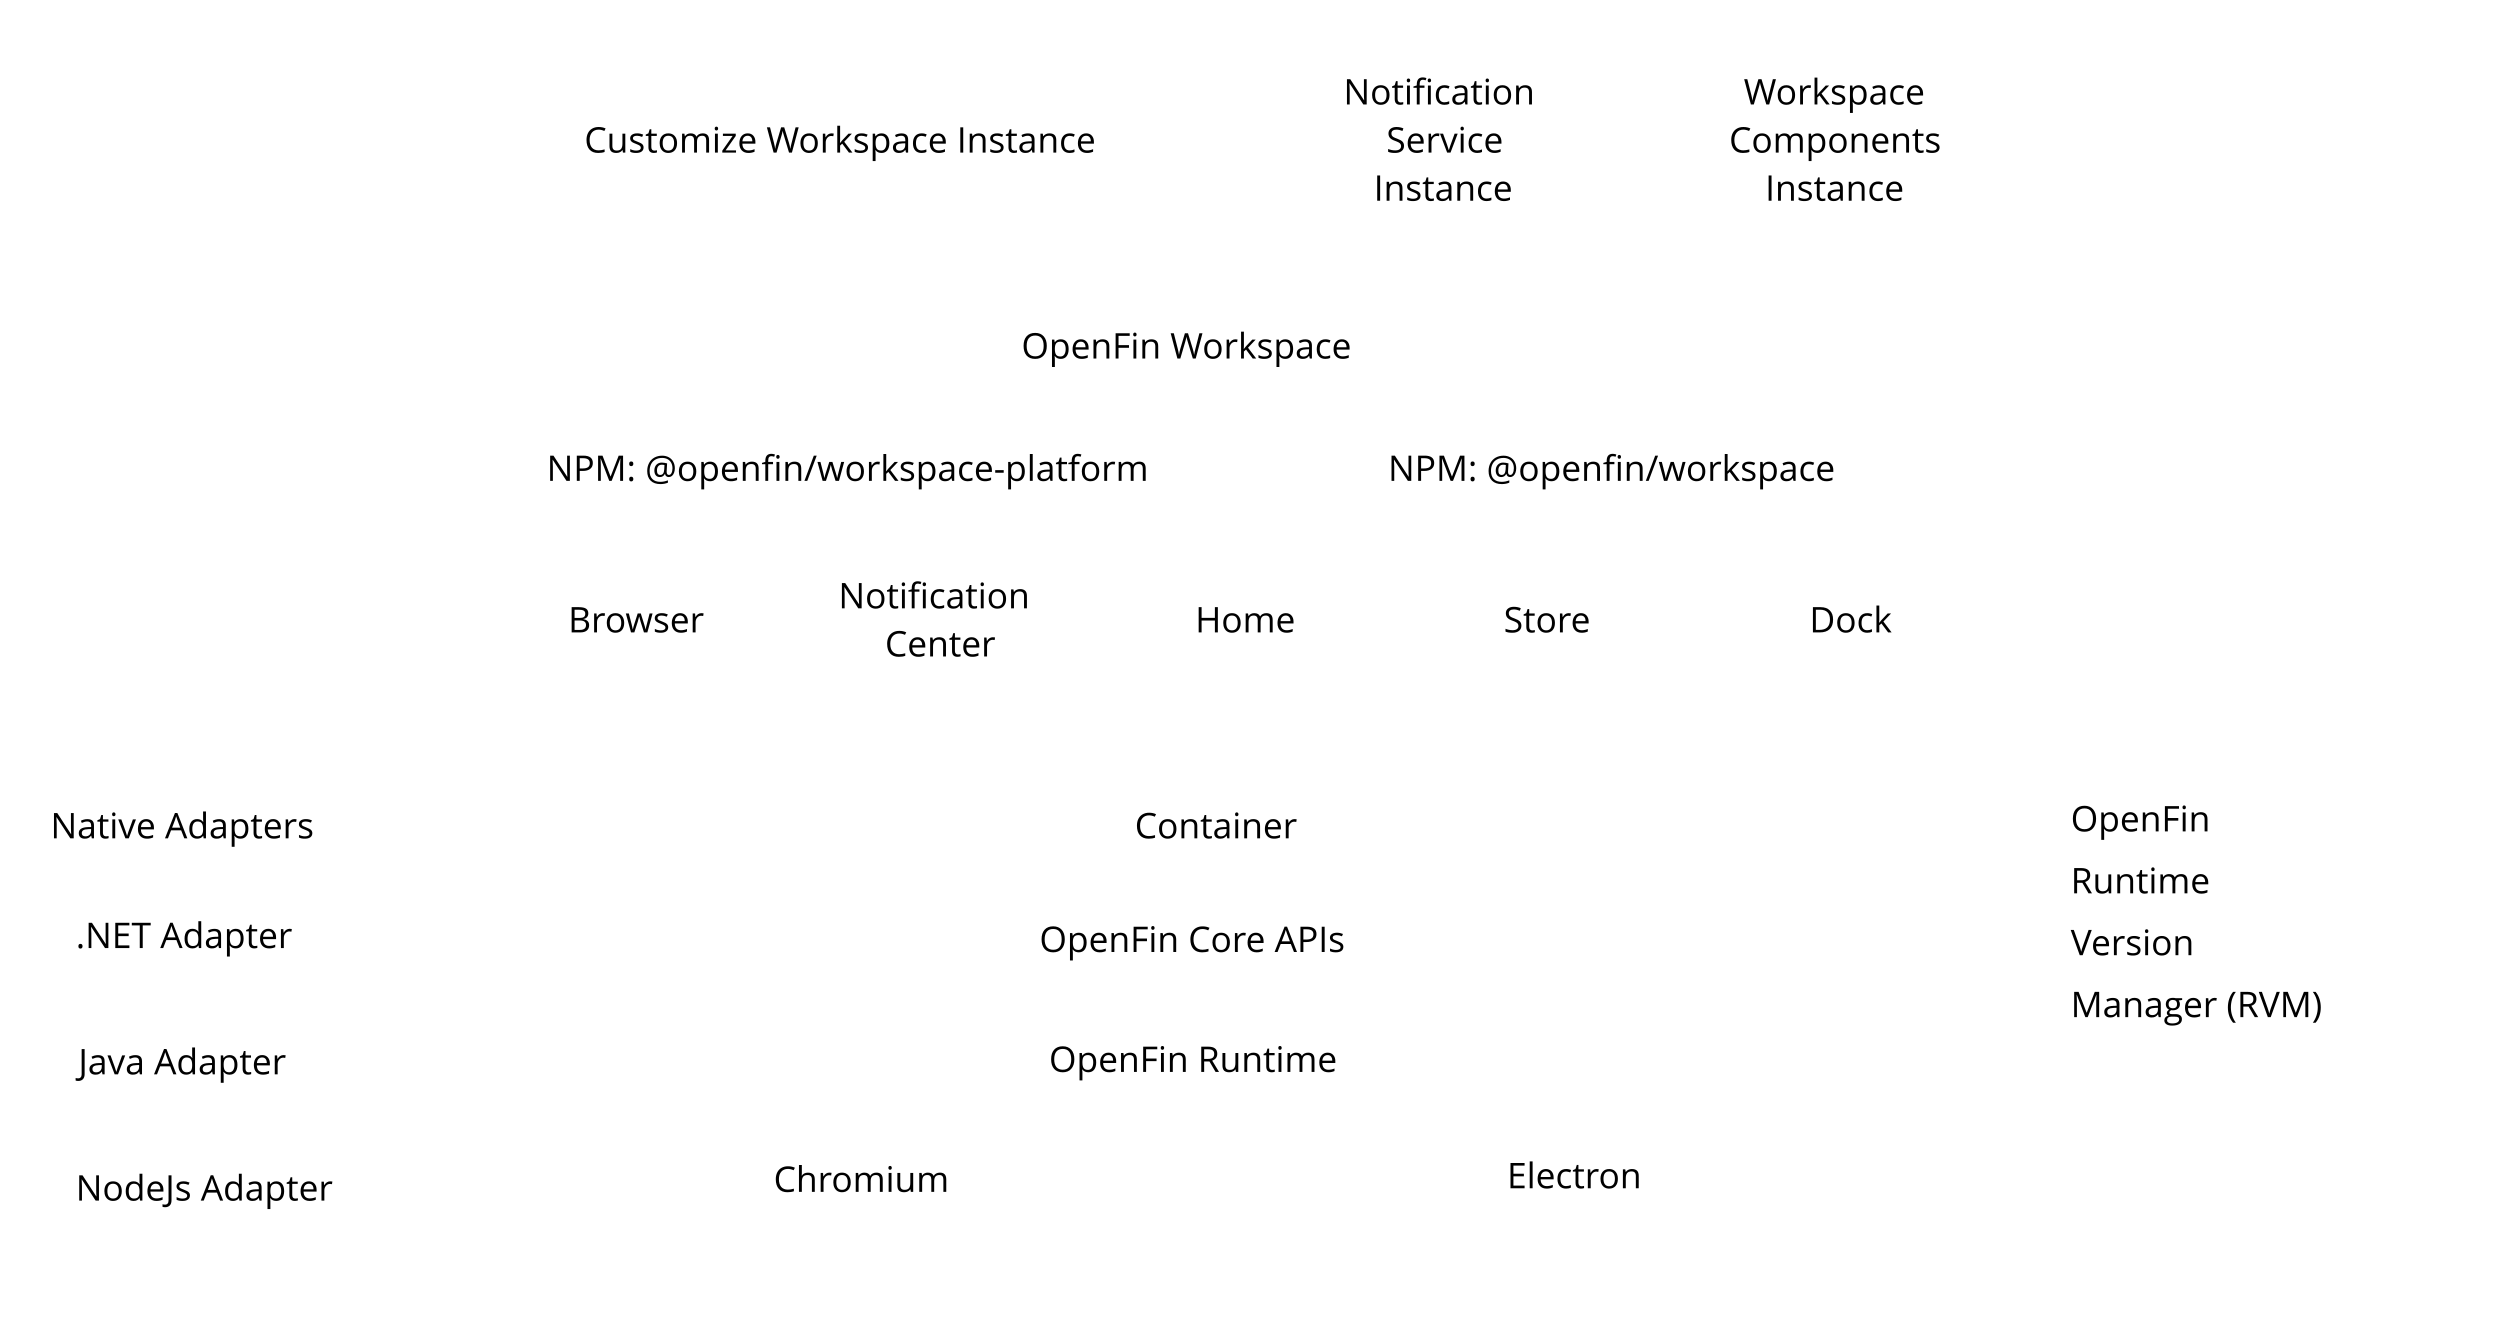
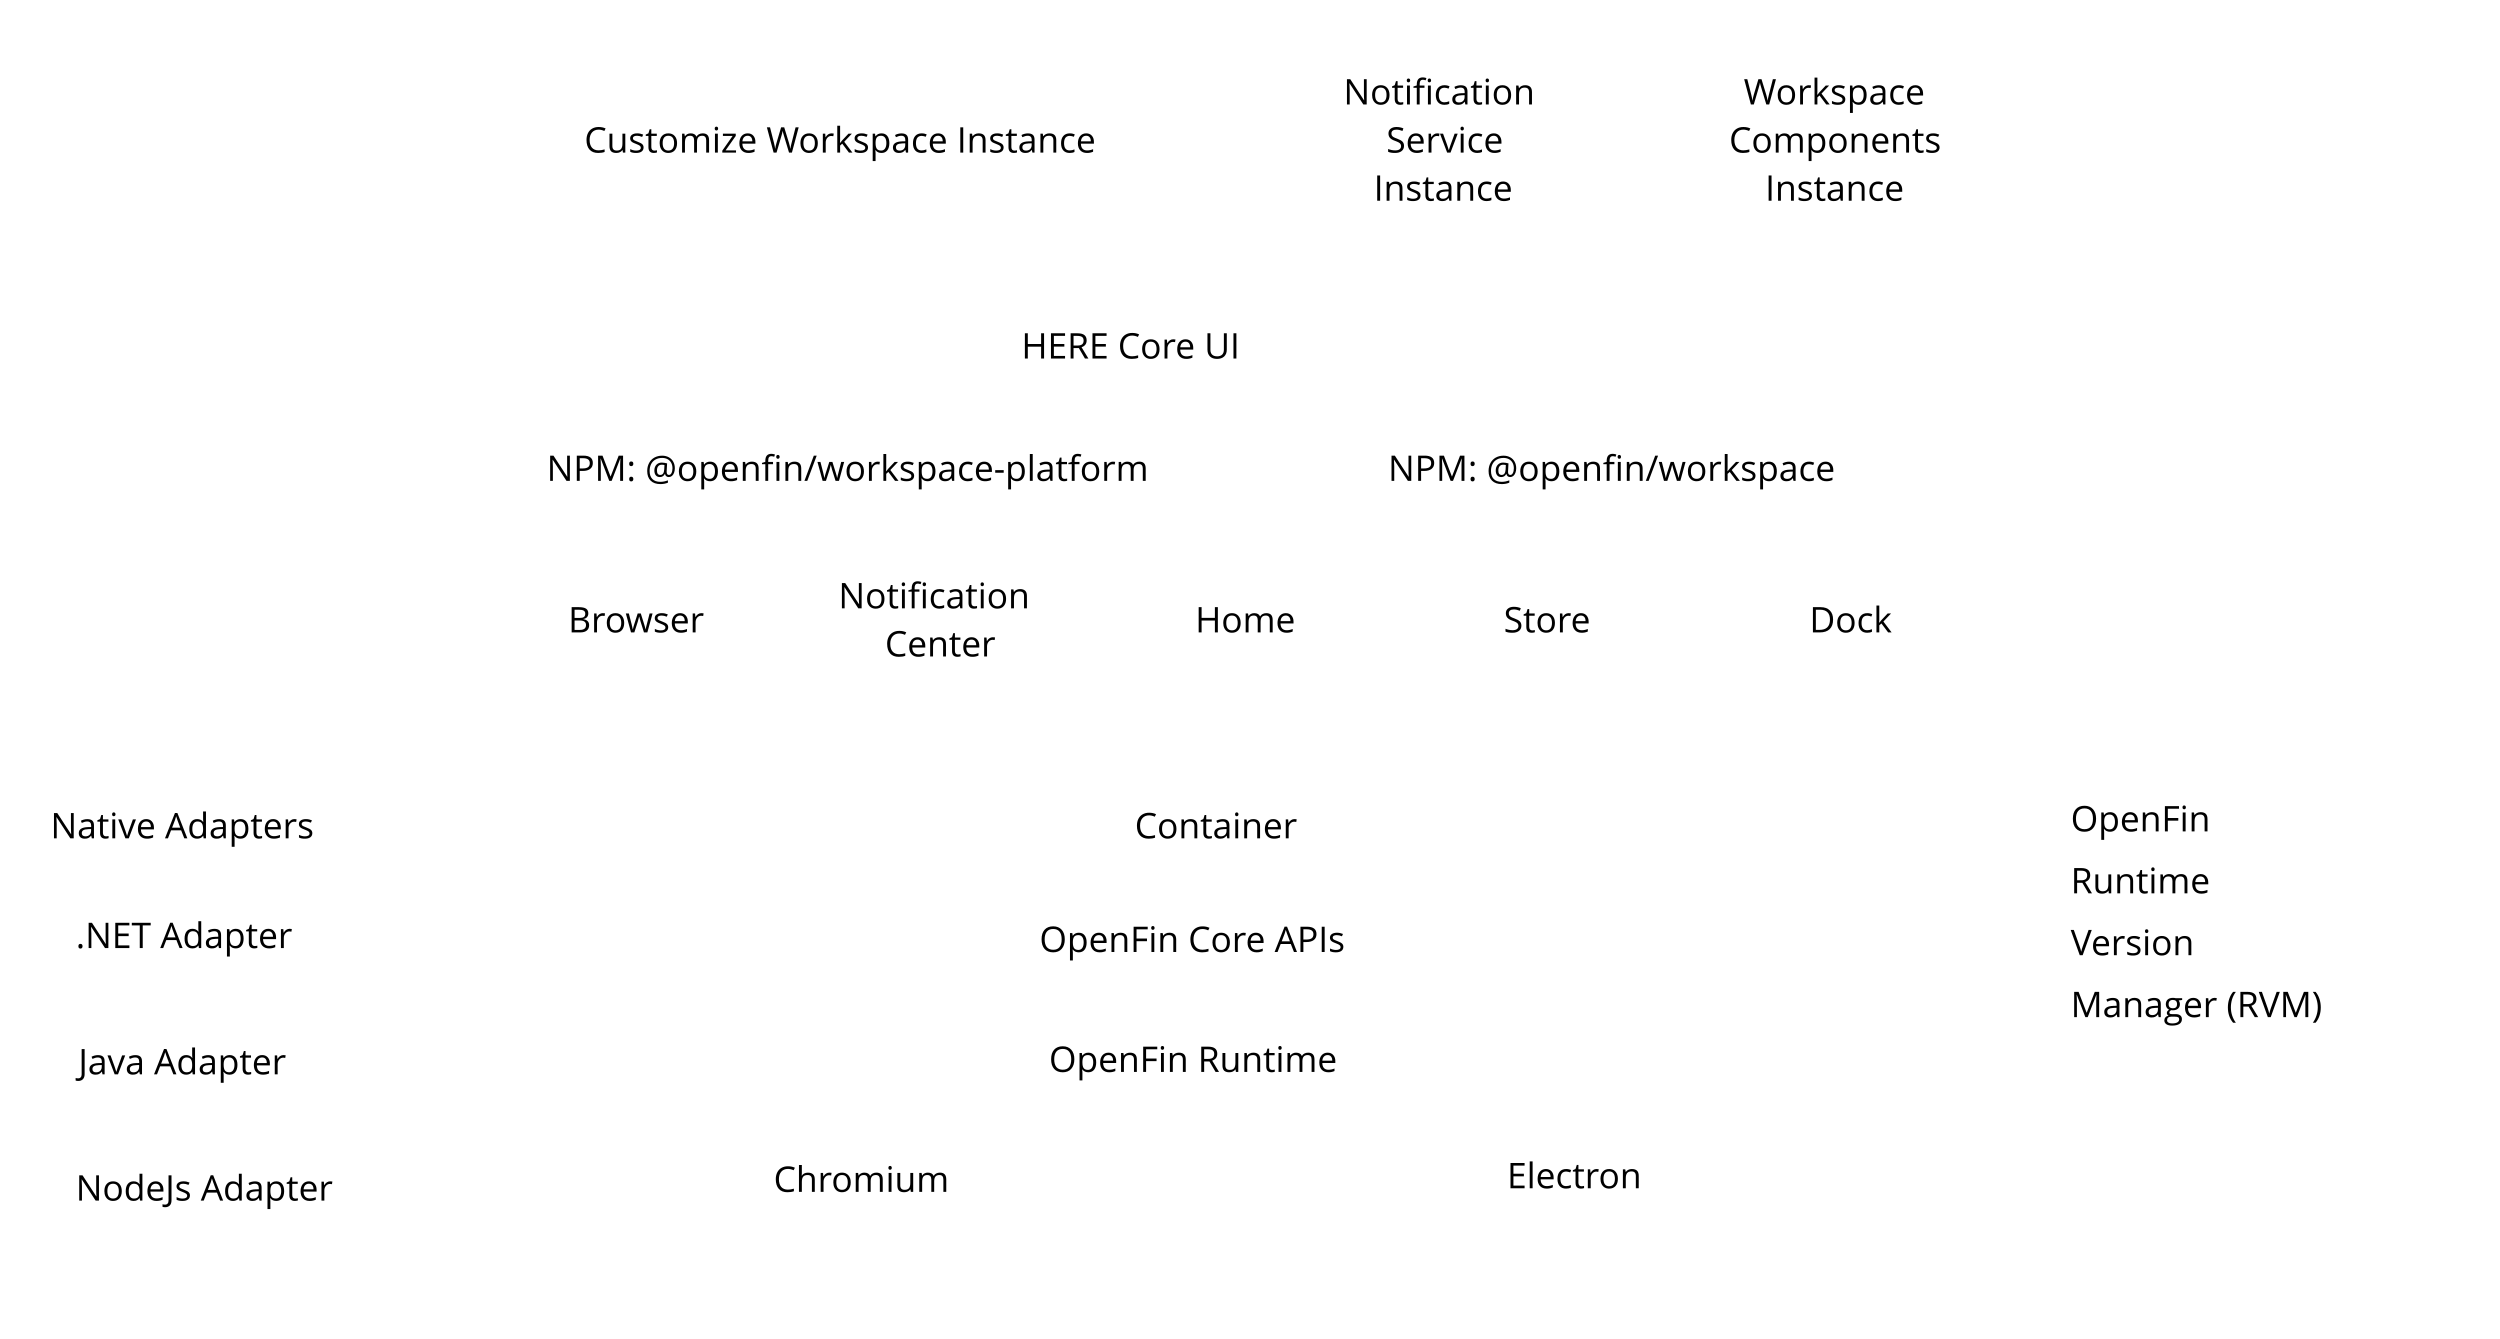
<svg xmlns="http://www.w3.org/2000/svg" style="isolation:isolate" viewBox="0 0 990 530" width="990pt" height="530pt" version="1.1" id="svg305">
  <defs id="defs12">
    <defs id="defs105" />
    <defs id="defs114" />
    <defs id="defs123" />
    <defs id="defs132" />
    <defs id="defs141" />
    <defs id="defs150" />
    <defs id="defs159" />
    <defs id="defs168" />
    <defs id="defs181" />
    <defs id="defs194" />
    <defs id="defs203" />
    <defs id="defs214" />
    <defs id="defs223" />
    <defs id="defs232" />
    <defs id="defs241" />
    <defs id="defs250" />
    <defs id="defs259" />
    <defs id="defs274" />
    <defs id="defs283" />
    <defs id="defs292" />
    <defs id="defs301" />
    <clipPath clipPathUnits="userSpaceOnUse" id="clipPath572">
      <g id="g576">
        <rect width="990" height="530" id="rect574" x="0" y="0" />
      </g>
    </clipPath>
    <clipPath clipPathUnits="userSpaceOnUse" id="clipPath578">
      <g id="g582">
        <rect width="990" height="530" id="rect580" x="0" y="0" />
      </g>
    </clipPath>
    <clipPath clipPathUnits="userSpaceOnUse" id="clipPath584">
      <g id="g588">
        <rect width="990" height="530" id="rect586" x="0" y="0" />
      </g>
    </clipPath>
    <clipPath clipPathUnits="userSpaceOnUse" id="clipPath590">
      <g id="g594">
        <rect width="990" height="530" id="rect592" x="0" y="0" />
      </g>
    </clipPath>
    <clipPath clipPathUnits="userSpaceOnUse" id="clipPath596">
      <g id="g600">
        <rect width="990" height="530" id="rect598" x="0" y="0" />
      </g>
    </clipPath>
    <clipPath clipPathUnits="userSpaceOnUse" id="clipPath602">
      <g id="g606">
        <rect width="990" height="530" id="rect604" x="0" y="0" />
      </g>
    </clipPath>
    <clipPath clipPathUnits="userSpaceOnUse" id="clipPath608">
      <g id="g612">
        <rect width="990" height="530" id="rect610" x="0" y="0" />
      </g>
    </clipPath>
    <clipPath clipPathUnits="userSpaceOnUse" id="clipPath614">
      <g id="g618">
        <rect width="990" height="530" id="rect616" x="0" y="0" />
      </g>
    </clipPath>
    <clipPath clipPathUnits="userSpaceOnUse" id="clipPath620">
      <g id="g624">
        <rect width="990" height="530" id="rect622" x="0" y="0" />
      </g>
    </clipPath>
    <clipPath clipPathUnits="userSpaceOnUse" id="clipPath626">
      <g id="g630">
        <rect width="990" height="530" id="rect628" x="0" y="0" />
      </g>
    </clipPath>
    <clipPath clipPathUnits="userSpaceOnUse" id="clipPath632">
      <g id="g636">
        <rect width="990" height="530" id="rect634" x="0" y="0" />
      </g>
    </clipPath>
    <clipPath clipPathUnits="userSpaceOnUse" id="clipPath638">
      <g id="g642">
        <rect width="990" height="530" id="rect640" x="0" y="0" />
      </g>
    </clipPath>
    <clipPath clipPathUnits="userSpaceOnUse" id="clipPath644">
      <g id="g648">
        <rect width="990" height="530" id="rect646" x="0" y="0" />
      </g>
    </clipPath>
    <clipPath clipPathUnits="userSpaceOnUse" id="clipPath650">
      <g id="g654">
        <rect width="990" height="530" id="rect652" x="0" y="0" />
      </g>
    </clipPath>
    <clipPath clipPathUnits="userSpaceOnUse" id="clipPath656">
      <g id="g660">
        <rect width="990" height="530" id="rect658" x="0" y="0" />
      </g>
    </clipPath>
    <clipPath clipPathUnits="userSpaceOnUse" id="clipPath662">
      <g id="g666">
        <rect width="990" height="530" id="rect664" x="0" y="0" />
      </g>
    </clipPath>
    <clipPath clipPathUnits="userSpaceOnUse" id="clipPath668">
      <g id="g672">
        <rect width="990" height="530" id="rect670" x="0" y="0" />
      </g>
    </clipPath>
    <clipPath clipPathUnits="userSpaceOnUse" id="clipPath674">
      <g id="g678">
        <rect width="990" height="530" id="rect676" x="0" y="0" />
      </g>
    </clipPath>
    <clipPath clipPathUnits="userSpaceOnUse" id="clipPath680">
      <g id="g684">
        <rect width="990" height="530" id="rect682" x="0" y="0" />
      </g>
    </clipPath>
    <clipPath clipPathUnits="userSpaceOnUse" id="clipPath686">
      <g id="g690">
        <rect width="990" height="530" id="rect688" x="0" y="0" />
      </g>
    </clipPath>
    <clipPath clipPathUnits="userSpaceOnUse" id="clipPath692">
      <g id="g696">
        <rect width="990" height="530" id="rect694" x="0" y="0" />
      </g>
    </clipPath>
    <clipPath clipPathUnits="userSpaceOnUse" id="clipPath698">
      <g id="g702">
        <rect width="990" height="530" id="rect700" x="0" y="0" />
      </g>
    </clipPath>
    <clipPath clipPathUnits="userSpaceOnUse" id="clipPath704">
      <g id="g708">
        <rect width="990" height="530" id="rect706" x="0" y="0" />
      </g>
    </clipPath>
    <clipPath clipPathUnits="userSpaceOnUse" id="clipPath710">
      <g id="g714">
        <rect width="990" height="530" id="rect712" x="0" y="0" />
      </g>
    </clipPath>
    <clipPath clipPathUnits="userSpaceOnUse" id="clipPath716">
      <g id="g720">
        <rect width="990" height="530" id="rect718" x="0" y="0" />
      </g>
    </clipPath>
    <clipPath clipPathUnits="userSpaceOnUse" id="clipPath722">
      <g id="g726">
        <rect width="990" height="530" id="rect724" x="0" y="0" />
      </g>
    </clipPath>
    <clipPath clipPathUnits="userSpaceOnUse" id="clipPath728">
      <g id="g732">
        <rect width="990" height="530" id="rect730" x="0" y="0" />
      </g>
    </clipPath>
    <clipPath clipPathUnits="userSpaceOnUse" id="clipPath734">
      <g id="g738">
        <rect width="990" height="530" id="rect736" x="0" y="0" />
      </g>
    </clipPath>
    <clipPath clipPathUnits="userSpaceOnUse" id="clipPath740">
      <g id="g744">
        <rect width="990" height="530" id="rect742" x="0" y="0" />
      </g>
    </clipPath>
    <clipPath clipPathUnits="userSpaceOnUse" id="clipPath746">
      <g id="g750">
        <rect width="990" height="530" id="rect748" x="0" y="0" />
      </g>
    </clipPath>
    <clipPath clipPathUnits="userSpaceOnUse" id="clipPath752">
      <g id="g756">
        <rect width="990" height="530" id="rect754" x="0" y="0" />
      </g>
    </clipPath>
    <clipPath clipPathUnits="userSpaceOnUse" id="clipPath758">
      <g id="g762">
        <rect width="990" height="530" id="rect760" x="0" y="0" />
      </g>
    </clipPath>
    <clipPath clipPathUnits="userSpaceOnUse" id="clipPath764">
      <g id="g768">
        <rect width="990" height="530" id="rect766" x="0" y="0" />
      </g>
    </clipPath>
    <clipPath clipPathUnits="userSpaceOnUse" id="clipPath770">
      <g id="g774">
        <rect width="990" height="530" id="rect772" x="0" y="0" />
      </g>
    </clipPath>
    <clipPath clipPathUnits="userSpaceOnUse" id="clipPath776">
      <g id="g780">
        <rect width="990" height="530" id="rect778" x="0" y="0" />
      </g>
    </clipPath>
    <clipPath clipPathUnits="userSpaceOnUse" id="clipPath782">
      <g id="g786">
        <rect width="990" height="530" id="rect784" x="0" y="0" />
      </g>
    </clipPath>
    <clipPath clipPathUnits="userSpaceOnUse" id="clipPath788">
      <g id="g792">
        <rect width="990" height="530" id="rect790" x="0" y="0" />
      </g>
    </clipPath>
    <clipPath clipPathUnits="userSpaceOnUse" id="clipPath794">
      <g id="g798">
        <rect width="990" height="530" id="rect796" x="0" y="0" />
      </g>
    </clipPath>
    <clipPath clipPathUnits="userSpaceOnUse" id="clipPath800">
      <g id="g804">
        <rect width="990" height="530" id="rect802" x="0" y="0" />
      </g>
    </clipPath>
    <clipPath clipPathUnits="userSpaceOnUse" id="clipPath806">
      <g id="g810">
        <rect width="990" height="530" id="rect808" x="0" y="0" />
      </g>
    </clipPath>
    <clipPath clipPathUnits="userSpaceOnUse" id="clipPath812">
      <g id="g816">
        <rect width="990" height="530" id="rect814" x="0" y="0" />
      </g>
    </clipPath>
    <clipPath clipPathUnits="userSpaceOnUse" id="clipPath818">
      <g id="g822">
        <rect width="990" height="530" id="rect820" x="0" y="0" />
      </g>
    </clipPath>
  </defs>
  <path d="m 20.44,300 h 149.12 c 5.762,0 10.44,4.678 10.44,10.44 v 199.12 c 0,5.762 -4.678,10.44 -10.44,10.44 H 20.44 C 14.678,520 10,515.322 10,509.56 V 310.44 C 10,304.678 14.678,300 20.44,300 Z" style="opacity:0.16;fill:#00ffff;stroke:none;stroke-miterlimit:10;stroke-width:0;stroke-dasharray:none" id="path14" clip-path="url(#clipPath818)" />
  <path d="m 20.44,300 h 149.12 c 5.762,0 10.44,4.678 10.44,10.44 v 199.12 c 0,5.762 -4.678,10.44 -10.44,10.44 H 20.44 C 14.678,520 10,515.322 10,509.56 V 310.44 C 10,304.678 14.678,300 20.44,300 Z" style="fill:none;stroke:#000000;stroke-width:0.002;stroke-linecap:square;stroke-miterlimit:2;stroke-dasharray:none" id="path16" clip-path="url(#clipPath812)" />
  <path d="m 24.182,350 h 141.636 c 2.308,0 4.182,1.874 4.182,4.182 v 31.636 c 0,2.308 -1.874,4.182 -4.182,4.182 H 24.182 C 21.874,390 20,388.126 20,385.818 V 354.182 C 20,351.874 21.874,350 24.182,350 Z" style="opacity:0.16;fill:#00ffff;stroke:none;stroke-miterlimit:10;stroke-width:0;stroke-dasharray:none" id="path18" clip-path="url(#clipPath806)" />
  <path d="m 24.182,350 h 141.636 c 2.308,0 4.182,1.874 4.182,4.182 v 31.636 c 0,2.308 -1.874,4.182 -4.182,4.182 H 24.182 C 21.874,390 20,388.126 20,385.818 V 354.182 C 20,351.874 21.874,350 24.182,350 Z" style="fill:none;stroke:#000000;stroke-width:0.002;stroke-linecap:square;stroke-miterlimit:2;stroke-dasharray:none" id="path20" clip-path="url(#clipPath800)" />
  <path d="m 24.182,400 h 141.636 c 2.308,0 4.182,1.874 4.182,4.182 v 31.636 c 0,2.308 -1.874,4.182 -4.182,4.182 H 24.182 C 21.874,440 20,438.126 20,435.818 V 404.182 C 20,401.874 21.874,400 24.182,400 Z" style="opacity:0.16;fill:#00ffff;stroke:none;stroke-miterlimit:10;stroke-width:0;stroke-dasharray:none" id="path22" clip-path="url(#clipPath794)" />
  <path d="m 24.182,400 h 141.636 c 2.308,0 4.182,1.874 4.182,4.182 v 31.636 c 0,2.308 -1.874,4.182 -4.182,4.182 H 24.182 C 21.874,440 20,438.126 20,435.818 V 404.182 C 20,401.874 21.874,400 24.182,400 Z" style="fill:none;stroke:#000000;stroke-width:0.002;stroke-linecap:square;stroke-miterlimit:2;stroke-dasharray:none" id="path24" clip-path="url(#clipPath788)" />
  <path d="m 24.182,450 h 141.636 c 2.308,0 4.182,1.874 4.182,4.182 v 31.636 c 0,2.308 -1.874,4.182 -4.182,4.182 H 24.182 C 21.874,490 20,488.126 20,485.818 V 454.182 C 20,451.874 21.874,450 24.182,450 Z" style="opacity:0.16;fill:#00ffff;stroke:none;stroke-miterlimit:10;stroke-width:0;stroke-dasharray:none" id="path26" clip-path="url(#clipPath782)" />
  <path d="m 24.182,450 h 141.636 c 2.308,0 4.182,1.874 4.182,4.182 v 31.636 c 0,2.308 -1.874,4.182 -4.182,4.182 H 24.182 C 21.874,490 20,488.126 20,485.818 V 454.182 C 20,451.874 21.874,450 24.182,450 Z" style="fill:none;stroke:#000000;stroke-width:0.002;stroke-linecap:square;stroke-miterlimit:2;stroke-dasharray:none" id="path28" clip-path="url(#clipPath776)" />
  <path d="m 820.44,300 h 149.12 c 5.762,0 10.44,4.678 10.44,10.44 v 199.12 c 0,5.762 -4.678,10.44 -10.44,10.44 H 820.44 C 814.678,520 810,515.322 810,509.56 V 310.44 c 0,-5.762 4.678,-10.44 10.44,-10.44 z" style="opacity:0.15;fill:#9900ff;stroke:none;stroke-miterlimit:10;stroke-width:0;stroke-dasharray:none" id="path30" clip-path="url(#clipPath770)" />
  <path d="m 820.44,300 h 149.12 c 5.762,0 10.44,4.678 10.44,10.44 v 199.12 c 0,5.762 -4.678,10.44 -10.44,10.44 H 820.44 C 814.678,520 810,515.322 810,509.56 V 310.44 c 0,-5.762 4.678,-10.44 10.44,-10.44 z" style="fill:none;stroke:#000000;stroke-width:0.002;stroke-linecap:square;stroke-miterlimit:2;stroke-dasharray:none" id="path32" clip-path="url(#clipPath764)" />
  <path d="M 209.776,300 H 780.224 C 791.139,300 800,308.861 800,319.776 V 500.224 C 800,511.139 791.139,520 780.224,520 H 209.776 C 198.861,520 190,511.139 190,500.224 V 319.776 C 190,308.861 198.861,300 209.776,300 Z" style="opacity:0.15;fill:#00ff00;stroke:none;stroke-miterlimit:10;stroke-width:0;stroke-dasharray:none" id="path34" clip-path="url(#clipPath758)" />
  <path d="M 209.776,300 H 780.224 C 791.139,300 800,308.861 800,319.776 V 500.224 C 800,511.139 791.139,520 780.224,520 H 209.776 C 198.861,520 190,511.139 190,500.224 V 319.776 C 190,308.861 198.861,300 209.776,300 Z" style="fill:none;stroke:#000000;stroke-width:0.002;stroke-linecap:square;stroke-miterlimit:2;stroke-dasharray:none" id="path36" clip-path="url(#clipPath752)" />
  <path d="m 207.888,110 h 574.224 c 9.873,0 17.888,8.015 17.888,17.888 V 272.112 C 800,281.985 791.985,290 782.112,290 H 207.888 C 198.015,290 190,281.985 190,272.112 V 127.888 C 190,118.015 198.015,110 207.888,110 Z" style="opacity:0.15;fill:#0000ff;stroke:none;stroke-miterlimit:10;stroke-width:0;stroke-dasharray:none" id="path38" clip-path="url(#clipPath746)" />
  <path d="m 207.888,110 h 574.224 c 9.873,0 17.888,8.015 17.888,17.888 V 272.112 C 800,281.985 791.985,290 782.112,290 H 207.888 C 198.015,290 190,281.985 190,272.112 V 127.888 C 190,118.015 198.015,110 207.888,110 Z" style="fill:none;stroke:#000000;stroke-width:0.002;stroke-linecap:square;stroke-miterlimit:2;stroke-dasharray:none" id="path40" clip-path="url(#clipPath740)" />
  <path d="m 198.87,10 h 282.26 c 4.895,0 8.87,3.975 8.87,8.87 v 72.26 c 0,4.895 -3.975,8.87 -8.87,8.87 H 198.87 C 193.975,100 190,96.025 190,91.13 V 18.87 c 0,-4.895 3.975,-8.87 8.87,-8.87 z" style="opacity:0.15;fill:#ff9900;stroke:none;stroke-miterlimit:10;stroke-width:0;stroke-dasharray:none" id="path42" clip-path="url(#clipPath734)" />
  <path d="m 198.87,10 h 282.26 c 4.895,0 8.87,3.975 8.87,8.87 v 72.26 c 0,4.895 -3.975,8.87 -8.87,8.87 H 198.87 C 193.975,100 190,96.025 190,91.13 V 18.87 c 0,-4.895 3.975,-8.87 8.87,-8.87 z" style="fill:none;stroke:#000000;stroke-width:0.002;stroke-linecap:square;stroke-miterlimit:2;stroke-dasharray:none" id="path44" clip-path="url(#clipPath728)" />
  <path d="m 206.501,160 h 276.998 c 3.588,0 6.501,2.913 6.501,6.501 v 36.998 c 0,3.588 -2.913,6.501 -6.501,6.501 H 206.501 C 202.913,210 200,207.087 200,203.499 v -36.998 c 0,-3.588 2.913,-6.501 6.501,-6.501 z" style="opacity:0.15;fill:#0000ff;stroke:none;stroke-miterlimit:10;stroke-width:0;stroke-dasharray:none" id="path46" clip-path="url(#clipPath722)" />
  <path d="m 206.501,160 h 276.998 c 3.588,0 6.501,2.913 6.501,6.501 v 36.998 c 0,3.588 -2.913,6.501 -6.501,6.501 H 206.501 C 202.913,210 200,207.087 200,203.499 v -36.998 c 0,-3.588 2.913,-6.501 6.501,-6.501 z" style="fill:none;stroke:#000000;stroke-width:0.002;stroke-linecap:square;stroke-miterlimit:2;stroke-dasharray:none" id="path48" clip-path="url(#clipPath716)" />
  <path d="m 208.293,350 h 573.414 c 4.577,0 8.293,3.716 8.293,8.293 v 23.414 c 0,4.577 -3.716,8.293 -8.293,8.293 H 208.293 C 203.716,390 200,386.284 200,381.707 v -23.414 c 0,-4.577 3.716,-8.293 8.293,-8.293 z" style="opacity:0.23;fill:#00ff00;stroke:none;stroke-miterlimit:10;stroke-width:0;stroke-dasharray:none" id="path50" clip-path="url(#clipPath710)" />
  <path d="m 208.293,350 h 573.414 c 4.577,0 8.293,3.716 8.293,8.293 v 23.414 c 0,4.577 -3.716,8.293 -8.293,8.293 H 208.293 C 203.716,390 200,386.284 200,381.707 v -23.414 c 0,-4.577 3.716,-8.293 8.293,-8.293 z" style="fill:none;stroke:#000000;stroke-width:0.002;stroke-linecap:square;stroke-miterlimit:2;stroke-dasharray:none" id="path52" clip-path="url(#clipPath704)" />
  <path d="m 213.753,400 h 562.494 c 7.591,0 13.753,6.162 13.753,13.753 v 82.494 C 790,503.838 783.838,510 776.247,510 H 213.753 C 206.162,510 200,503.838 200,496.247 V 413.753 C 200,406.162 206.162,400 213.753,400 Z" style="opacity:0.23;fill:#00ff00;stroke:none;stroke-miterlimit:10;stroke-width:0;stroke-dasharray:none" id="path54" clip-path="url(#clipPath698)" />
  <path d="m 213.753,400 h 562.494 c 7.591,0 13.753,6.162 13.753,13.753 v 82.494 C 790,503.838 783.838,510 776.247,510 H 213.753 C 206.162,510 200,503.838 200,496.247 V 413.753 C 200,406.162 206.162,400 213.753,400 Z" style="fill:none;stroke:#000000;stroke-width:0.002;stroke-linecap:square;stroke-miterlimit:2;stroke-dasharray:none" id="path56" clip-path="url(#clipPath692)" />
  <path d="m 226.272,440 h 257.456 c 3.461,0 6.272,2.811 6.272,6.272 v 37.456 c 0,3.461 -2.811,6.272 -6.272,6.272 H 226.272 C 222.811,490 220,487.189 220,483.728 v -37.456 c 0,-3.461 2.811,-6.272 6.272,-6.272 z" style="opacity:0.26;fill:#00ff00;stroke:none;stroke-miterlimit:10;stroke-width:0;stroke-dasharray:none" id="path58" clip-path="url(#clipPath686)" />
  <path d="m 226.272,440 h 257.456 c 3.461,0 6.272,2.811 6.272,6.272 v 37.456 c 0,3.461 -2.811,6.272 -6.272,6.272 H 226.272 C 222.811,490 220,487.189 220,483.728 v -37.456 c 0,-3.461 2.811,-6.272 6.272,-6.272 z" style="fill:none;stroke:#000000;stroke-width:0.002;stroke-linecap:square;stroke-miterlimit:2;stroke-dasharray:none" id="path60" clip-path="url(#clipPath680)" />
  <path d="m 506.272,440 h 257.456 c 3.461,0 6.272,2.811 6.272,6.272 v 37.456 c 0,3.461 -2.811,6.272 -6.272,6.272 H 506.272 C 502.811,490 500,487.189 500,483.728 v -37.456 c 0,-3.461 2.811,-6.272 6.272,-6.272 z" style="opacity:0.26;fill:#00ff00;stroke:none;stroke-miterlimit:10;stroke-width:0;stroke-dasharray:none" id="path62" clip-path="url(#clipPath674)" />
  <path d="m 506.272,440 h 257.456 c 3.461,0 6.272,2.811 6.272,6.272 v 37.456 c 0,3.461 -2.811,6.272 -6.272,6.272 H 506.272 C 502.811,490 500,487.189 500,483.728 v -37.456 c 0,-3.461 2.811,-6.272 6.272,-6.272 z" style="fill:none;stroke:#000000;stroke-width:0.002;stroke-linecap:square;stroke-miterlimit:2;stroke-dasharray:none" id="path64" clip-path="url(#clipPath668)" />
  <path d="m 506.272,10 h 137.456 c 3.461,0 6.272,2.811 6.272,6.272 v 77.456 c 0,3.461 -2.811,6.272 -6.272,6.272 H 506.272 C 502.811,100 500,97.189 500,93.728 V 16.272 C 500,12.811 502.811,10 506.272,10 Z" style="opacity:0.15;fill:#ff9900;stroke:none;stroke-miterlimit:10;stroke-width:0;stroke-dasharray:none" id="path66" clip-path="url(#clipPath662)" />
  <path d="m 506.272,10 h 137.456 c 3.461,0 6.272,2.811 6.272,6.272 v 77.456 c 0,3.461 -2.811,6.272 -6.272,6.272 H 506.272 C 502.811,100 500,97.189 500,93.728 V 16.272 C 500,12.811 502.811,10 506.272,10 Z" style="fill:none;stroke:#000000;stroke-width:0.002;stroke-linecap:square;stroke-miterlimit:2;stroke-dasharray:none" id="path68" clip-path="url(#clipPath656)" />
  <path d="m 666.06,10 h 127.88 c 3.345,0 6.06,2.715 6.06,6.06 v 77.88 c 0,3.345 -2.715,6.06 -6.06,6.06 H 666.06 C 662.715,100 660,97.285 660,93.94 V 16.06 c 0,-3.345 2.715,-6.06 6.06,-6.06 z" style="opacity:0.15;fill:#ff9900;stroke:none;stroke-miterlimit:10;stroke-width:0;stroke-dasharray:none" id="path70" clip-path="url(#clipPath650)" />
  <path d="m 666.06,10 h 127.88 c 3.345,0 6.06,2.715 6.06,6.06 v 77.88 c 0,3.345 -2.715,6.06 -6.06,6.06 H 666.06 C 662.715,100 660,97.285 660,93.94 V 16.06 c 0,-3.345 2.715,-6.06 6.06,-6.06 z" style="fill:none;stroke:#000000;stroke-width:0.002;stroke-linecap:square;stroke-miterlimit:2;stroke-dasharray:none" id="path72" clip-path="url(#clipPath644)" />
  <path d="m 204.004,220 h 101.992 c 2.21,0 4.004,1.794 4.004,4.004 v 41.992 c 0,2.21 -1.794,4.004 -4.004,4.004 H 204.004 c -2.21,0 -4.004,-1.794 -4.004,-4.004 v -41.992 c 0,-2.21 1.794,-4.004 4.004,-4.004 z" style="opacity:0.15;fill:#0000ff;stroke:none;stroke-miterlimit:10;stroke-width:0;stroke-dasharray:none" id="path74" clip-path="url(#clipPath638)" />
  <path d="m 204.004,220 h 101.992 c 2.21,0 4.004,1.794 4.004,4.004 v 41.992 c 0,2.21 -1.794,4.004 -4.004,4.004 H 204.004 c -2.21,0 -4.004,-1.794 -4.004,-4.004 v -41.992 c 0,-2.21 1.794,-4.004 4.004,-4.004 z" style="fill:none;stroke:#000000;stroke-width:0.002;stroke-linecap:square;stroke-miterlimit:2;stroke-dasharray:none" id="path76" clip-path="url(#clipPath632)" />
  <path d="m 324.004,220 h 101.992 c 2.21,0 4.004,1.794 4.004,4.004 v 41.992 c 0,2.21 -1.794,4.004 -4.004,4.004 H 324.004 c -2.21,0 -4.004,-1.794 -4.004,-4.004 v -41.992 c 0,-2.21 1.794,-4.004 4.004,-4.004 z" style="opacity:0.15;fill:#0000ff;stroke:none;stroke-miterlimit:10;stroke-width:0;stroke-dasharray:none" id="path78" clip-path="url(#clipPath626)" />
  <path d="m 324.004,220 h 101.992 c 2.21,0 4.004,1.794 4.004,4.004 v 41.992 c 0,2.21 -1.794,4.004 -4.004,4.004 H 324.004 c -2.21,0 -4.004,-1.794 -4.004,-4.004 v -41.992 c 0,-2.21 1.794,-4.004 4.004,-4.004 z" style="fill:none;stroke:#000000;stroke-width:0.002;stroke-linecap:square;stroke-miterlimit:2;stroke-dasharray:none" id="path80" clip-path="url(#clipPath620)" />
  <path d="m 564.004,220 h 101.992 c 2.21,0 4.004,1.794 4.004,4.004 v 41.992 c 0,2.21 -1.794,4.004 -4.004,4.004 H 564.004 c -2.21,0 -4.004,-1.794 -4.004,-4.004 v -41.992 c 0,-2.21 1.794,-4.004 4.004,-4.004 z" style="opacity:0.15;fill:#0000ff;stroke:none;stroke-miterlimit:10;stroke-width:0;stroke-dasharray:none" id="path82" clip-path="url(#clipPath614)" />
  <path d="m 564.004,220 h 101.992 c 2.21,0 4.004,1.794 4.004,4.004 v 41.992 c 0,2.21 -1.794,4.004 -4.004,4.004 H 564.004 c -2.21,0 -4.004,-1.794 -4.004,-4.004 v -41.992 c 0,-2.21 1.794,-4.004 4.004,-4.004 z" style="fill:none;stroke:#000000;stroke-width:0.002;stroke-linecap:square;stroke-miterlimit:2;stroke-dasharray:none" id="path84" clip-path="url(#clipPath608)" />
  <path d="m 444.004,220 h 101.992 c 2.21,0 4.004,1.794 4.004,4.004 v 41.992 c 0,2.21 -1.794,4.004 -4.004,4.004 H 444.004 c -2.21,0 -4.004,-1.794 -4.004,-4.004 v -41.992 c 0,-2.21 1.794,-4.004 4.004,-4.004 z" style="opacity:0.15;fill:#0000ff;stroke:none;stroke-miterlimit:10;stroke-width:0;stroke-dasharray:none" id="path86" clip-path="url(#clipPath602)" />
  <path d="m 444.004,220 h 101.992 c 2.21,0 4.004,1.794 4.004,4.004 v 41.992 c 0,2.21 -1.794,4.004 -4.004,4.004 H 444.004 c -2.21,0 -4.004,-1.794 -4.004,-4.004 v -41.992 c 0,-2.21 1.794,-4.004 4.004,-4.004 z" style="fill:none;stroke:#000000;stroke-width:0.002;stroke-linecap:square;stroke-miterlimit:2;stroke-dasharray:none" id="path88" clip-path="url(#clipPath596)" />
  <path d="m 684.004,220 h 101.992 c 2.21,0 4.004,1.794 4.004,4.004 v 41.992 c 0,2.21 -1.794,4.004 -4.004,4.004 H 684.004 c -2.21,0 -4.004,-1.794 -4.004,-4.004 v -41.992 c 0,-2.21 1.794,-4.004 4.004,-4.004 z" style="opacity:0.15;fill:#0000ff;stroke:none;stroke-miterlimit:10;stroke-width:0;stroke-dasharray:none" id="path90" clip-path="url(#clipPath590)" />
  <path d="m 684.004,220 h 101.992 c 2.21,0 4.004,1.794 4.004,4.004 v 41.992 c 0,2.21 -1.794,4.004 -4.004,4.004 H 684.004 c -2.21,0 -4.004,-1.794 -4.004,-4.004 v -41.992 c 0,-2.21 1.794,-4.004 4.004,-4.004 z" style="fill:none;stroke:#000000;stroke-width:0.002;stroke-linecap:square;stroke-miterlimit:2;stroke-dasharray:none" id="path92" clip-path="url(#clipPath584)" />
  <path d="m 506.501,160 h 276.998 c 3.588,0 6.501,2.913 6.501,6.501 v 36.998 c 0,3.588 -2.913,6.501 -6.501,6.501 H 506.501 C 502.913,210 500,207.087 500,203.499 v -36.998 c 0,-3.588 2.913,-6.501 6.501,-6.501 z" style="opacity:0.15;fill:#0000ff;stroke:none;stroke-miterlimit:10;stroke-width:0;stroke-dasharray:none" id="path94" clip-path="url(#clipPath578)" />
  <path d="m 506.501,160 h 276.998 c 3.588,0 6.501,2.913 6.501,6.501 v 36.998 c 0,3.588 -2.913,6.501 -6.501,6.501 H 506.501 C 502.913,210 500,207.087 500,203.499 v -36.998 c 0,-3.588 2.913,-6.501 6.501,-6.501 z" style="fill:none;stroke:#000000;stroke-width:0.002;stroke-linecap:square;stroke-miterlimit:2;stroke-dasharray:none" id="path96" clip-path="url(#clipPath572)" />
  <text style="font-style:normal;font-weight:normal;font-size:14px;font-family:'Open Sans';fill:#000000;stroke:none;-inkscape-font-specification:'Open Sans, Normal';font-stretch:normal;font-variant:normal;font-variant-ligatures:normal;font-variant-caps:normal;font-variant-numeric:normal;font-variant-east-asian:normal" id="text98" x="231.397" y="60.431">Customize Workspace Instance</text>
  <text style="font-style:normal;font-weight:normal;font-size:14px;font-family:'Open Sans';fill:#000000;stroke:none;-inkscape-font-specification:'Open Sans, Normal';font-stretch:normal;font-variant:normal;font-variant-ligatures:normal;font-variant-caps:normal;font-variant-numeric:normal;font-variant-east-asian:normal" id="text107" x="216.486" y="190.431">NPM: @openfin/workspace-platform</text>
  <text style="font-style:normal;font-weight:normal;font-size:14px;font-family:'Open Sans';fill:#000000;stroke:none;-inkscape-font-specification:'Open Sans, Normal';font-stretch:normal;font-variant:normal;font-variant-ligatures:normal;font-variant-caps:normal;font-variant-numeric:normal;font-variant-east-asian:normal" id="text116" x="306.354" y="471.983">Chromium</text>
  <text style="font-style:normal;font-variant:normal;font-weight:normal;font-stretch:normal;font-size:14px;font-family:'Open Sans';-inkscape-font-specification:'Open Sans, Normal';font-variant-ligatures:normal;font-variant-caps:normal;font-variant-numeric:normal;font-variant-east-asian:normal;fill:#000000;stroke:none" id="text125" x="415.391" y="424.483">OpenFin Runtime</text>
  <text style="font-style:normal;font-weight:normal;font-size:14px;font-family:'Open Sans';fill:#000000;stroke:none;-inkscape-font-specification:'Open Sans, Normal';font-stretch:normal;font-variant:normal;font-variant-ligatures:normal;font-variant-caps:normal;font-variant-numeric:normal;font-variant-east-asian:normal" id="text134" x="411.607" y="376.983">OpenFin Core APIs</text>
-   <text style="font-style:normal;font-weight:normal;font-size:14px;font-family:'Open Sans';fill:#000000;stroke:none;-inkscape-font-specification:'Open Sans, Normal';font-stretch:normal;font-variant:normal;font-variant-ligatures:normal;font-variant-caps:normal;font-variant-numeric:normal;font-variant-east-asian:normal" id="text143" x="404.479" y="141.983">OpenFin Workspace</text>
+   <text style="font-style:normal;font-weight:normal;font-size:14px;font-family:'Open Sans';fill:#000000;stroke:none;-inkscape-font-specification:'Open Sans, Normal';font-stretch:normal;font-variant:normal;font-variant-ligatures:normal;font-variant-caps:normal;font-variant-numeric:normal;font-variant-east-asian:normal" id="text143" x="404.479" y="141.983">HERE Core UI</text>
  <text style="font-style:normal;font-weight:normal;font-size:14px;font-family:'Open Sans';fill:#000000;stroke:none;-inkscape-font-specification:'Open Sans, Normal';font-stretch:normal;font-variant:normal;font-variant-ligatures:normal;font-variant-caps:normal;font-variant-numeric:normal;font-variant-east-asian:normal" id="text152" x="449.369" y="331.983">Container</text>
  <text style="font-style:normal;font-weight:normal;font-size:14px;font-family:'Open Sans';fill:#000000;stroke:none;-inkscape-font-specification:'Open Sans, Normal';font-stretch:normal;font-variant:normal;font-variant-ligatures:normal;font-variant-caps:normal;font-variant-numeric:normal;font-variant-east-asian:normal" id="text161" x="20" y="331.983">Native Adapters</text>
  <text style="font-style:normal;font-weight:normal;font-size:14px;font-family:'Open Sans';fill:#000000;stroke:none;-inkscape-font-specification:'Open Sans, Normal';font-stretch:normal;font-variant:normal;font-variant-ligatures:normal;font-variant-caps:normal;font-variant-numeric:normal;font-variant-east-asian:normal" id="text170" x="532.021" y="41.366">Notification</text>
  <text style="font-style:normal;font-weight:normal;font-size:14px;font-family:'Open Sans';fill:#000000;stroke:none;-inkscape-font-specification:'Open Sans, Normal';font-stretch:normal;font-variant:normal;font-variant-ligatures:normal;font-variant-caps:normal;font-variant-numeric:normal;font-variant-east-asian:normal" id="text172" x="548.977" y="60.431">Service</text>
  <text style="font-style:normal;font-weight:normal;font-size:14px;font-family:'Open Sans';fill:#000000;stroke:none;-inkscape-font-specification:'Open Sans, Normal';font-stretch:normal;font-variant:normal;font-variant-ligatures:normal;font-variant-caps:normal;font-variant-numeric:normal;font-variant-east-asian:normal" id="text174" x="544" y="79.497">Instance</text>
  <text style="font-style:normal;font-weight:normal;font-size:14px;font-family:'Open Sans';fill:#000000;stroke:none;-inkscape-font-specification:'Open Sans, Normal';font-stretch:normal;font-variant:normal;font-variant-ligatures:normal;font-variant-caps:normal;font-variant-numeric:normal;font-variant-east-asian:normal" id="text183" x="690.507" y="41.366">Workspace</text>
  <text style="font-style:normal;font-weight:normal;font-size:14px;font-family:'Open Sans';fill:#000000;stroke:none;-inkscape-font-specification:'Open Sans, Normal';font-stretch:normal;font-variant:normal;font-variant-ligatures:normal;font-variant-caps:normal;font-variant-numeric:normal;font-variant-east-asian:normal" id="text185" x="684.713" y="60.431">Components</text>
  <text style="font-style:normal;font-weight:normal;font-size:14px;font-family:'Open Sans';fill:#000000;stroke:none;-inkscape-font-specification:'Open Sans, Normal';font-stretch:normal;font-variant:normal;font-variant-ligatures:normal;font-variant-caps:normal;font-variant-numeric:normal;font-variant-east-asian:normal" id="text187" x="699" y="79.497">Instance</text>
  <text style="font-style:normal;font-weight:normal;font-size:14px;font-family:'Open Sans';fill:#000000;stroke:none;-inkscape-font-specification:'Open Sans, Normal';font-stretch:normal;font-variant:normal;font-variant-ligatures:normal;font-variant-caps:normal;font-variant-numeric:normal;font-variant-east-asian:normal" id="text196" x="224.999" y="250.431">Browser</text>
  <text style="font-style:normal;font-weight:normal;font-size:14px;font-family:'Open Sans';fill:#000000;stroke:none;-inkscape-font-specification:'Open Sans, Normal';font-stretch:normal;font-variant:normal;font-variant-ligatures:normal;font-variant-caps:normal;font-variant-numeric:normal;font-variant-east-asian:normal" id="text205" x="332.021" y="240.898">Notification</text>
  <text style="font-style:normal;font-weight:normal;font-size:14px;font-family:'Open Sans';fill:#000000;stroke:none;-inkscape-font-specification:'Open Sans, Normal';font-stretch:normal;font-variant:normal;font-variant-ligatures:normal;font-variant-caps:normal;font-variant-numeric:normal;font-variant-east-asian:normal" id="text207" x="350.45" y="259.964">Center</text>
  <text style="font-style:normal;font-weight:normal;font-size:14px;font-family:'Open Sans';fill:#000000;stroke:none;-inkscape-font-specification:'Open Sans, Normal';font-stretch:normal;font-variant:normal;font-variant-ligatures:normal;font-variant-caps:normal;font-variant-numeric:normal;font-variant-east-asian:normal" id="text216" x="473.301" y="250.431">Home</text>
  <text style="font-style:normal;font-weight:normal;font-size:14px;font-family:'Open Sans';fill:#000000;stroke:none;-inkscape-font-specification:'Open Sans, Normal';font-stretch:normal;font-variant:normal;font-variant-ligatures:normal;font-variant-caps:normal;font-variant-numeric:normal;font-variant-east-asian:normal" id="text225" x="595.458" y="250.431">Store</text>
  <text style="font-style:normal;font-weight:normal;font-size:14px;font-family:'Open Sans';fill:#000000;stroke:none;-inkscape-font-specification:'Open Sans, Normal';font-stretch:normal;font-variant:normal;font-variant-ligatures:normal;font-variant-caps:normal;font-variant-numeric:normal;font-variant-east-asian:normal" id="text234" x="716.544" y="250.431">Dock</text>
  <text style="font-style:normal;font-weight:normal;font-size:14px;font-family:'Open Sans';fill:#000000;stroke:none;-inkscape-font-specification:'Open Sans, Normal';font-stretch:normal;font-variant:normal;font-variant-ligatures:normal;font-variant-caps:normal;font-variant-numeric:normal;font-variant-east-asian:normal" id="text243" x="549.667" y="190.431">NPM: @openfin/workspace</text>
  <text style="font-style:normal;font-weight:normal;font-size:14px;font-family:'Open Sans';fill:#000000;stroke:none;-inkscape-font-specification:'Open Sans, Normal';font-stretch:normal;font-variant:normal;font-variant-ligatures:normal;font-variant-caps:normal;font-variant-numeric:normal;font-variant-east-asian:normal" id="text252" x="596.787" y="470.554">Electron</text>
  <text style="font-style:normal;font-weight:normal;font-size:14px;font-family:'Open Sans';fill:#000000;stroke:none;-inkscape-font-specification:'Open Sans, Normal';font-stretch:normal;font-variant:normal;font-variant-ligatures:normal;font-variant-caps:normal;font-variant-numeric:normal;font-variant-east-asian:normal" id="text261" x="820" y="329.239">OpenFin</text>
  <text style="font-style:normal;font-weight:normal;font-size:14px;font-family:'Open Sans';fill:#000000;stroke:none;-inkscape-font-specification:'Open Sans, Normal';font-stretch:normal;font-variant:normal;font-variant-ligatures:normal;font-variant-caps:normal;font-variant-numeric:normal;font-variant-east-asian:normal" id="text263" x="820" y="353.752">Runtime</text>
  <text style="font-style:normal;font-weight:normal;font-size:14px;font-family:'Open Sans';fill:#000000;stroke:none;-inkscape-font-specification:'Open Sans, Normal';font-stretch:normal;font-variant:normal;font-variant-ligatures:normal;font-variant-caps:normal;font-variant-numeric:normal;font-variant-east-asian:normal" id="text265" x="820" y="378.265">Version</text>
  <text style="font-style:normal;font-weight:normal;font-size:14px;font-family:'Open Sans';fill:#000000;stroke:none;-inkscape-font-specification:'Open Sans, Normal';font-stretch:normal;font-variant:normal;font-variant-ligatures:normal;font-variant-caps:normal;font-variant-numeric:normal;font-variant-east-asian:normal" id="text267" x="820" y="402.777">Manager (RVM)</text>
  <text style="font-style:normal;font-weight:normal;font-size:14px;font-family:'Open Sans';fill:#000000;stroke:none;-inkscape-font-specification:'Open Sans, Normal';font-stretch:normal;font-variant:normal;font-variant-ligatures:normal;font-variant-caps:normal;font-variant-numeric:normal;font-variant-east-asian:normal" id="text276" x="30" y="375.431">.NET Adapter</text>
  <text style="font-style:normal;font-weight:normal;font-size:14px;font-family:'Open Sans';fill:#000000;stroke:none;-inkscape-font-specification:'Open Sans, Normal';font-stretch:normal;font-variant:normal;font-variant-ligatures:normal;font-variant-caps:normal;font-variant-numeric:normal;font-variant-east-asian:normal" id="text285" x="31.039" y="425.431">Java Adapter</text>
  <text style="font-style:normal;font-weight:normal;font-size:14px;font-family:'Open Sans';fill:#000000;stroke:none;-inkscape-font-specification:'Open Sans, Normal';font-stretch:normal;font-variant:normal;font-variant-ligatures:normal;font-variant-caps:normal;font-variant-numeric:normal;font-variant-east-asian:normal" id="text294" x="30" y="475.431">NodeJs Adapter</text>
</svg>
